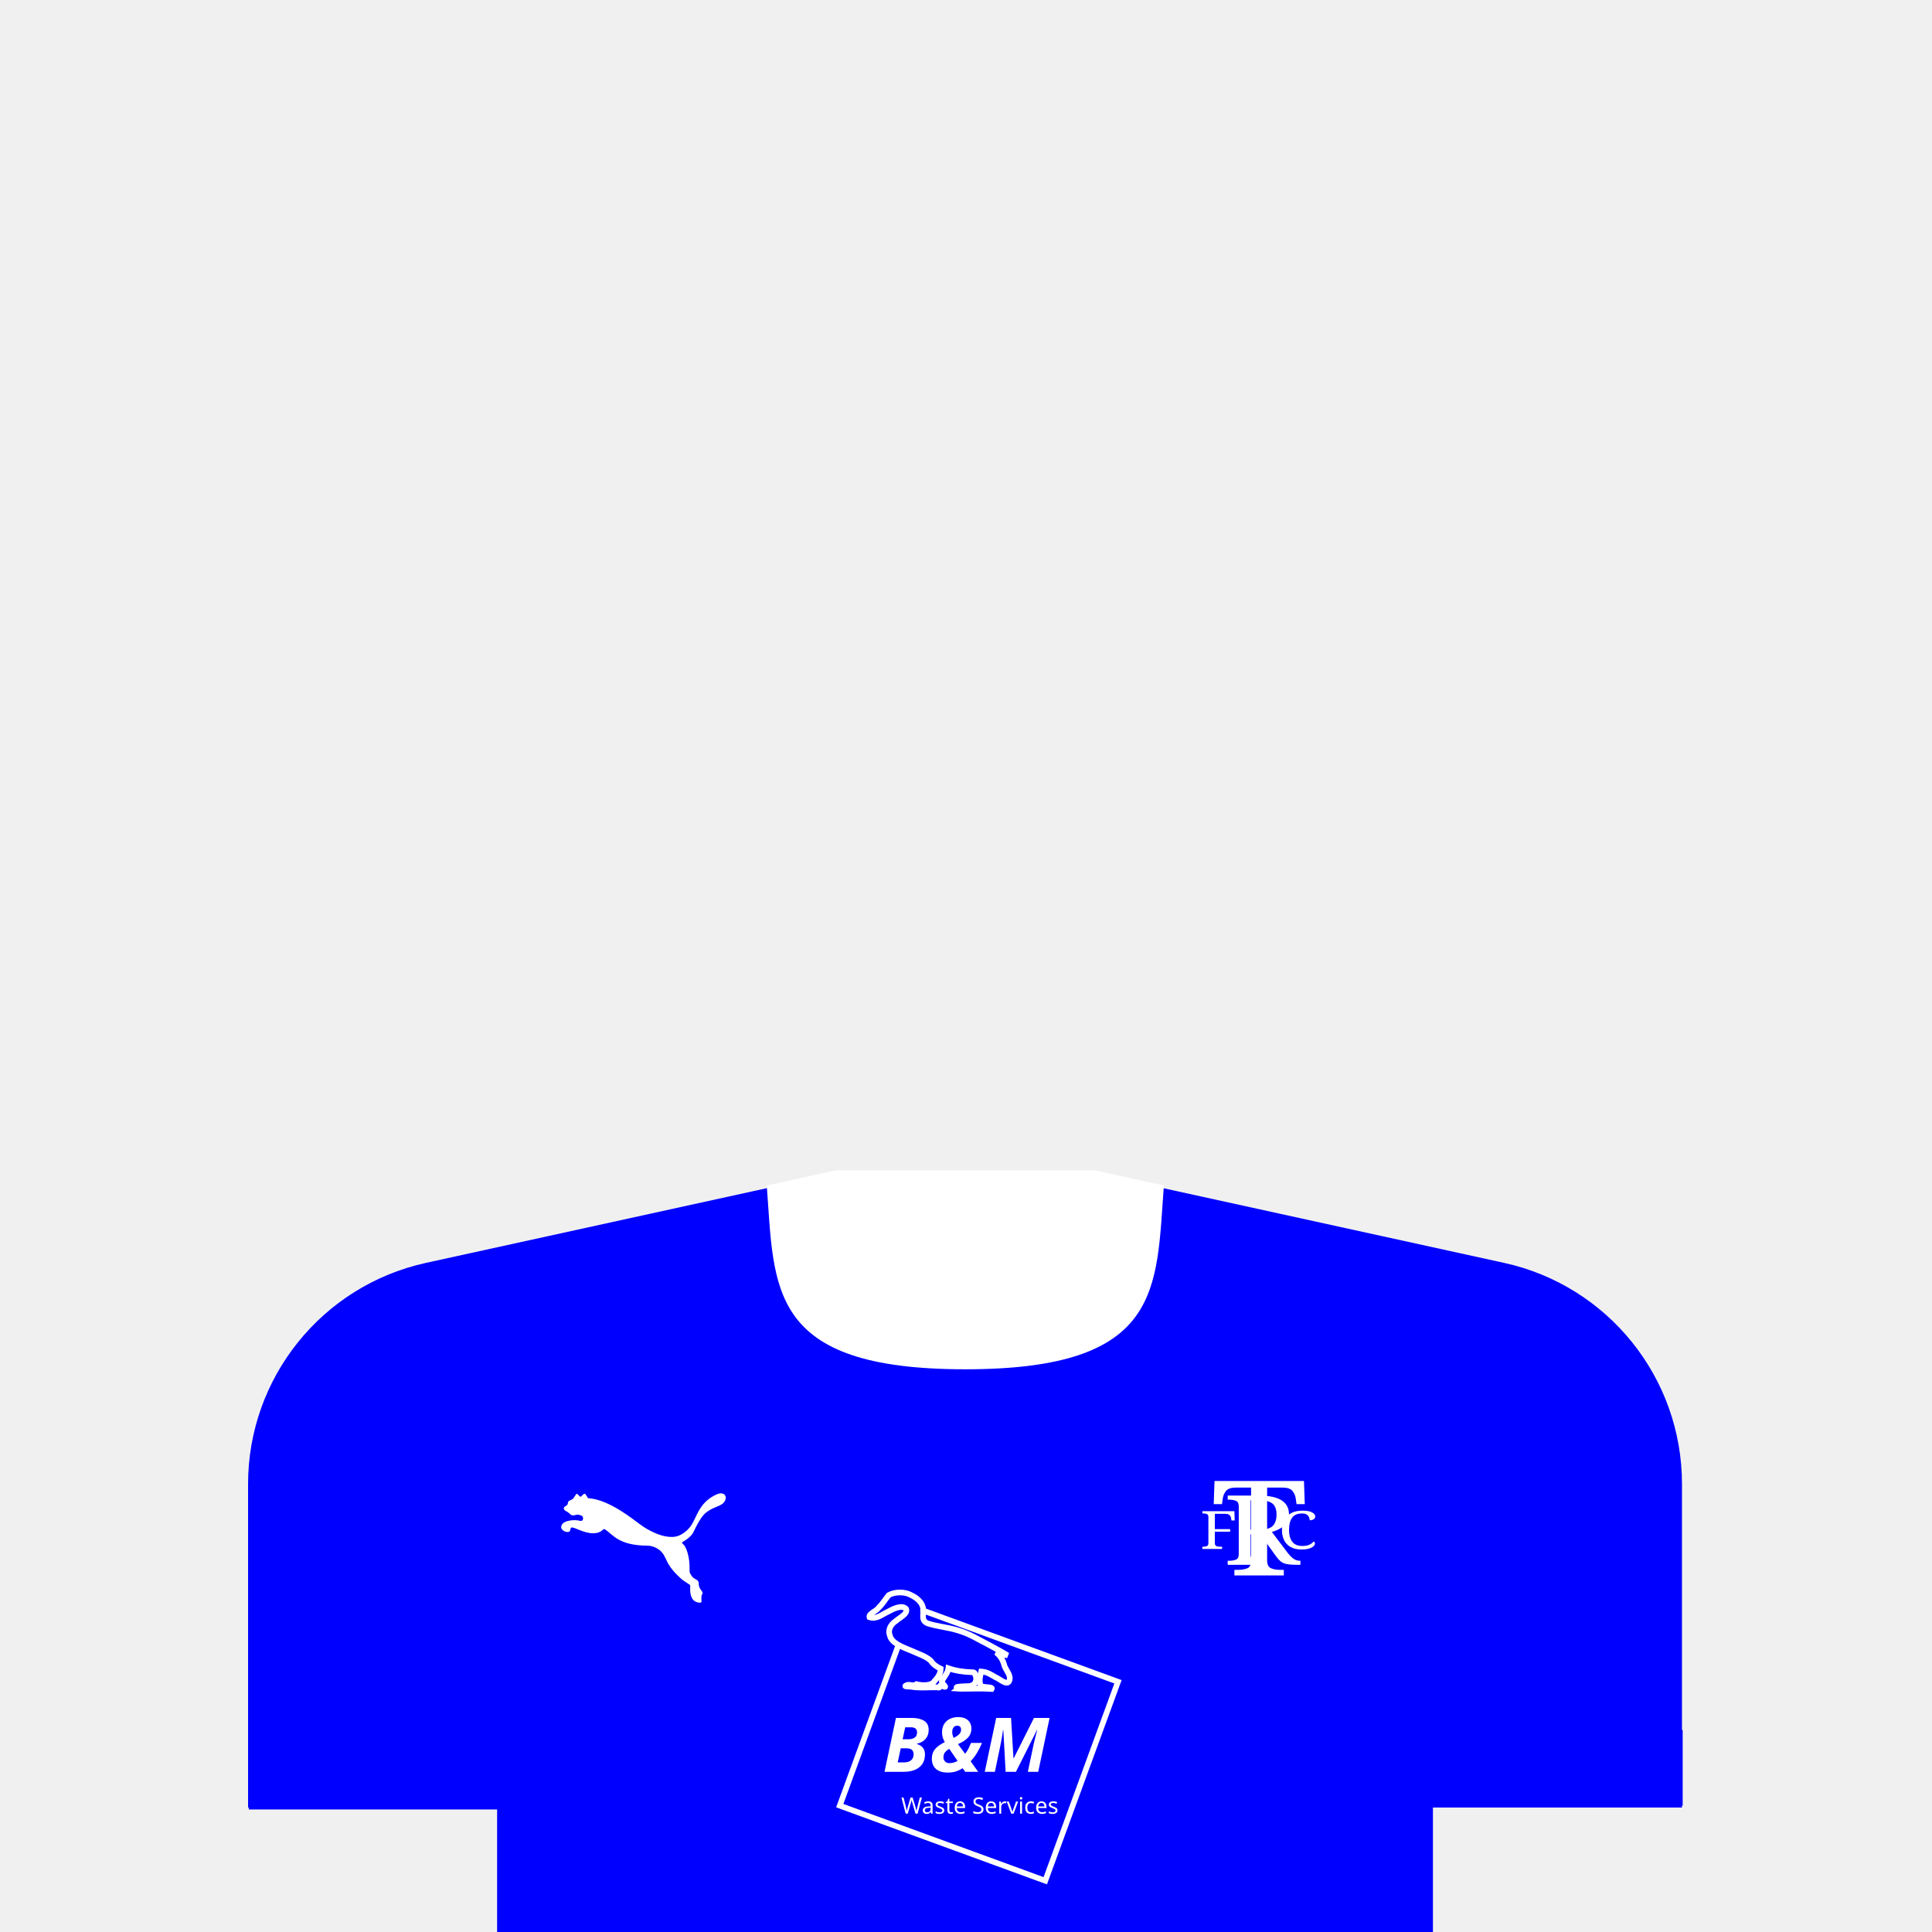
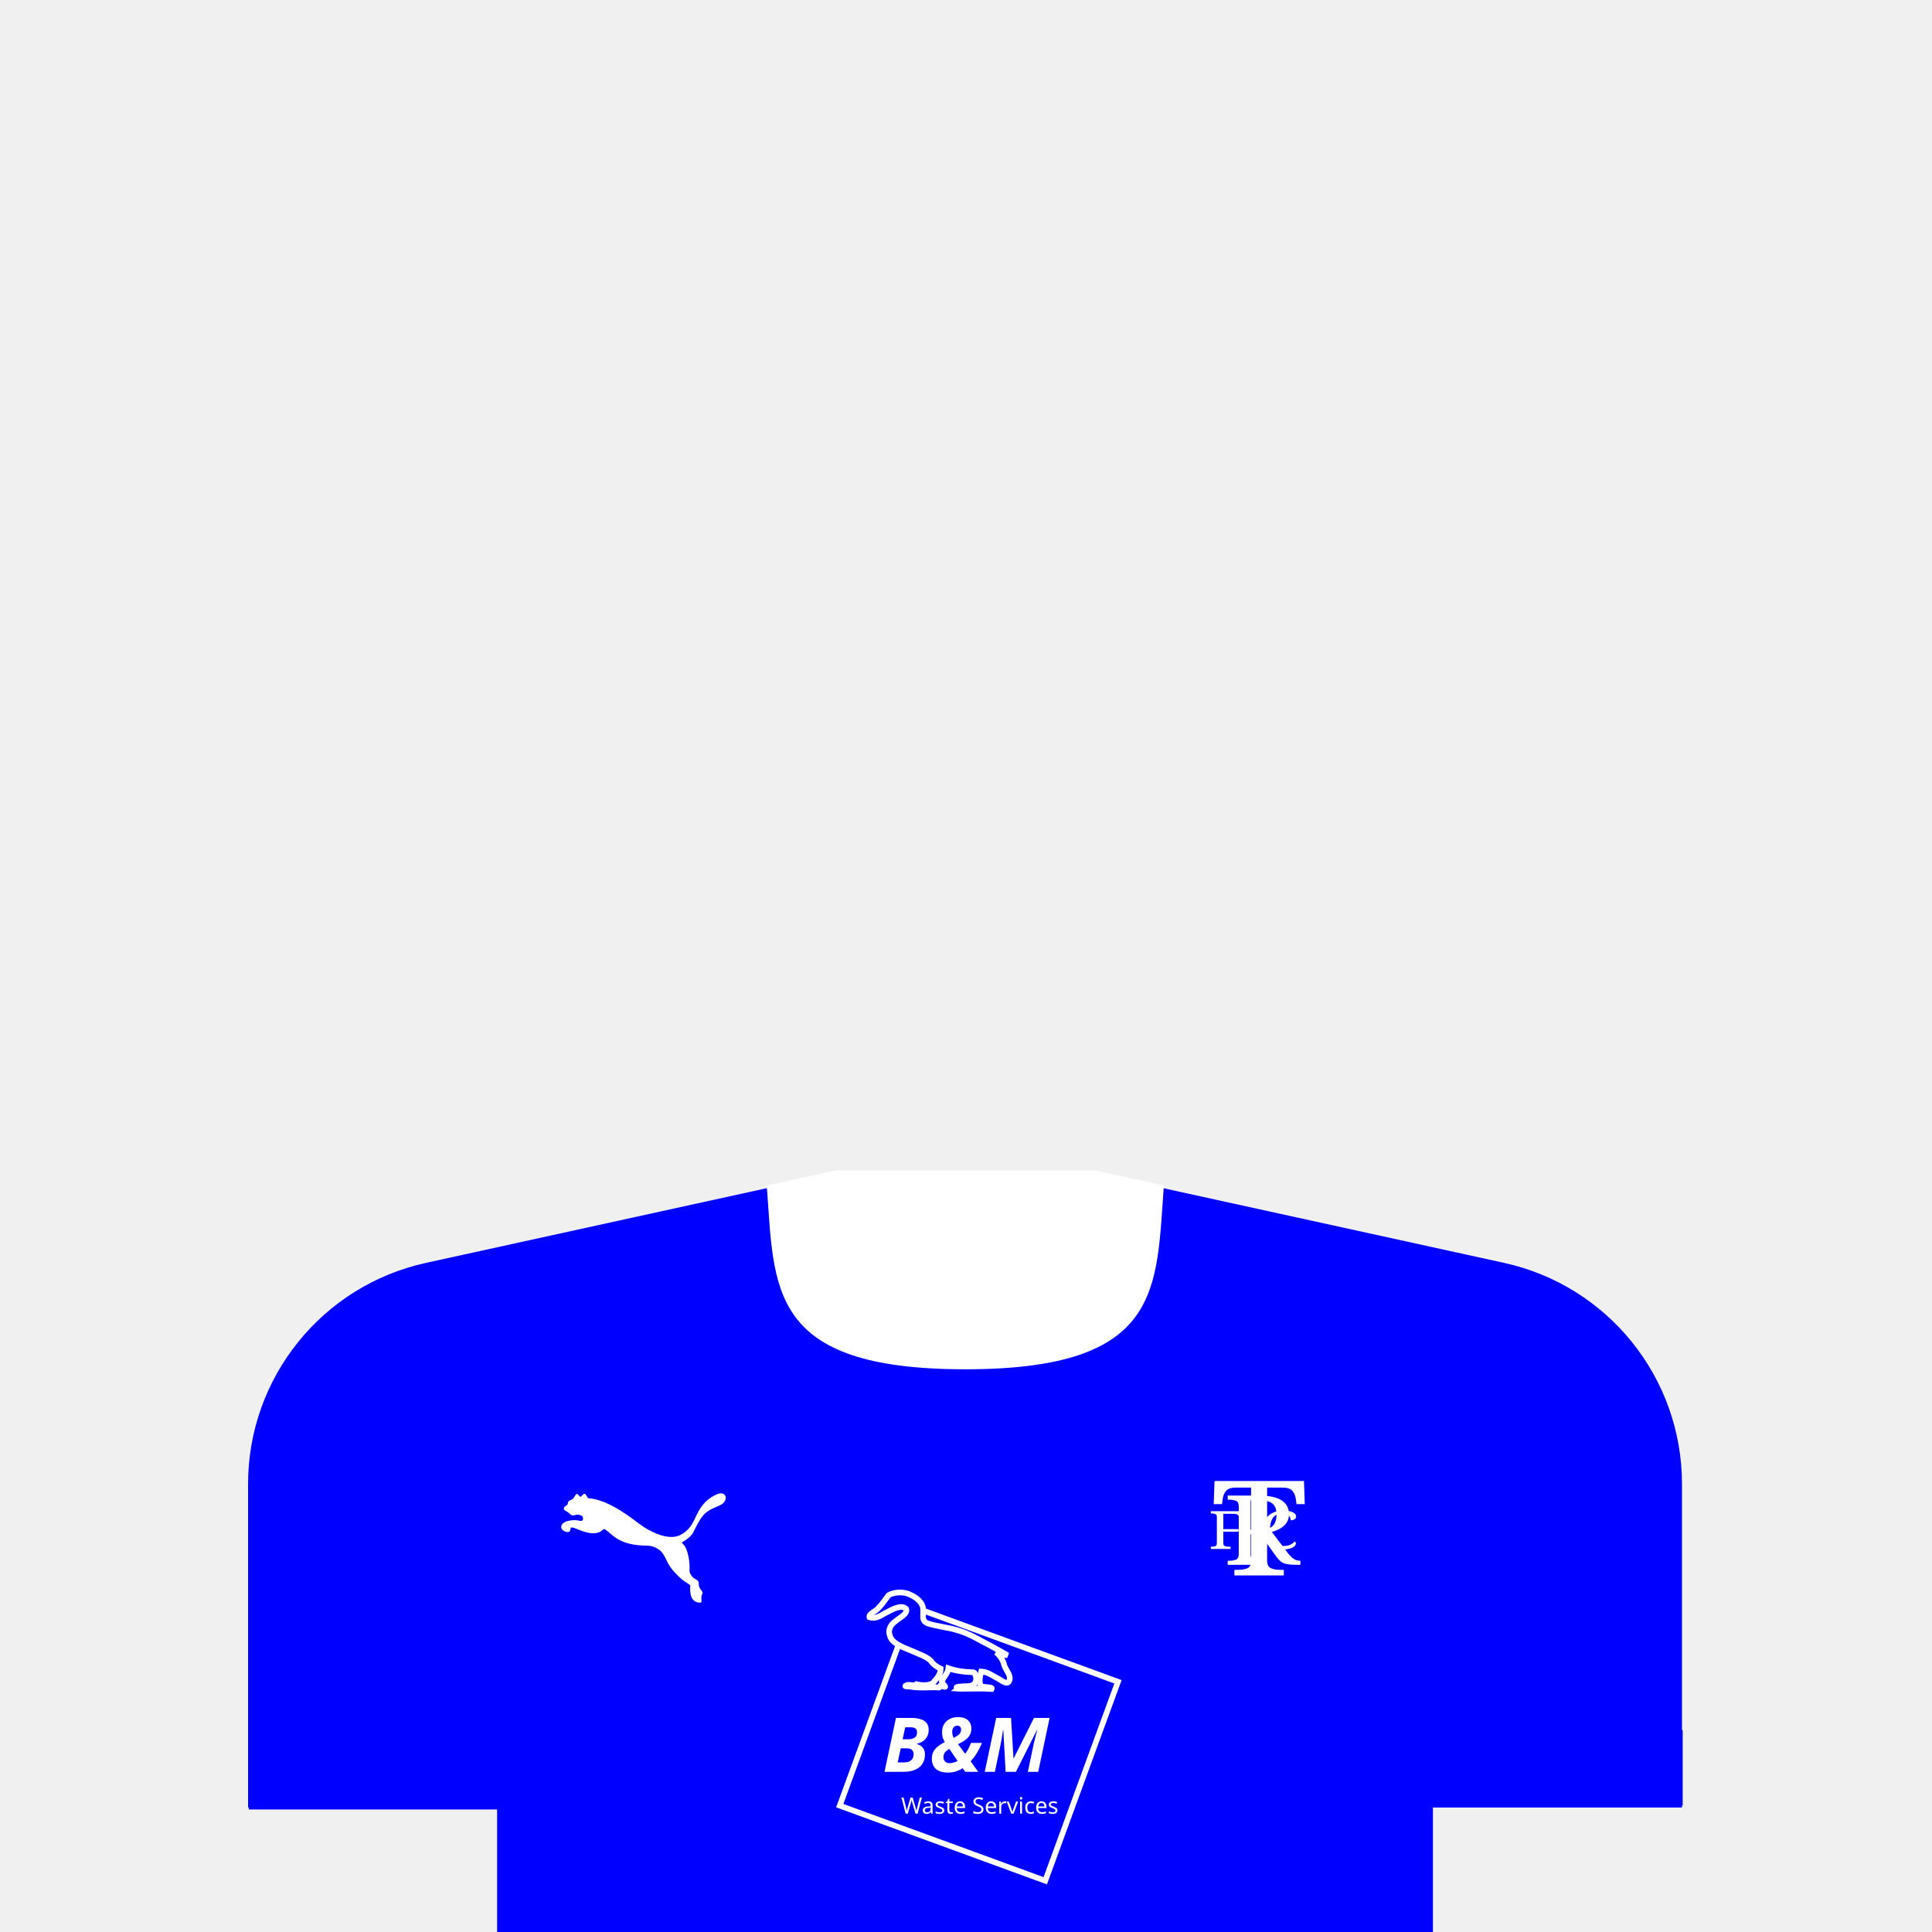
<svg xmlns="http://www.w3.org/2000/svg" width="512" height="512">
  <g id="shirt">
    <g id="chest">
      <path fill="#0000ff" d="m255.742,313.009l44,0l98.846,21.665c27.533,6.035 47.154,30.421 47.154,58.609l0,85.726l-66,0l0,33l-124,0l-124,0l0,-33l-66,0l0,-85.726c0,-28.187 19.621,-52.574 47.154,-58.609l98.846,-21.665l44,0z" />
    </g>
    <g id="left-sleeve">
      <path d="m131.929,479.525l-66,0l0,-20l66,0l0,20z" fill="#0000ff" />
    </g>
    <g id="right-sleeve">
      <path fill="#0000ff" d="m379.927,458.492l66,0l0,20l-66,0l0,-20z" />
    </g>
  </g>
  <g id="collar">
    <path d="m289.981,310.127l-68.322,0l-18.462,4.043c2.075,27.202 0.031,48.706 52.623,48.706s50.548,-21.504 52.623,-48.706l-18.462,-4.043l-0,0z" fill="#ffffff" />
  </g>
  <g>
    <path d="m152.842,395.878c-0.28,0.035 -0.55,0.916 -1.091,1.375c-0.396,0.33 -0.891,0.311 -1.153,0.72c-0.1,0.152 -0.068,0.414 -0.18,0.663c-0.222,0.502 -1,0.546 -1,1.092c-0.003,0.59 0.648,0.702 1.213,1.121c0.441,0.336 0.483,0.568 1.017,0.732c0.456,0.131 1.134,-0.3 1.744,-0.145c0.5,0.127 0.98,0.218 1.094,0.657c0.1,0.405 -0.007,1.032 -0.615,0.959c-0.205,-0.02 -1.093,-0.274 -2.183,-0.175c-1.317,0.128 -2.819,0.494 -2.966,1.746c-0.081,0.699 0.934,1.524 1.914,1.356c0.677,-0.113 0.357,-0.795 0.725,-1.126c0.484,-0.425 3.225,1.48 5.772,1.48c1.073,0 1.871,-0.231 2.663,-0.939c0.074,-0.054 0.164,-0.17 0.279,-0.177c0.108,0.008 0.297,0.098 0.359,0.137c2.051,1.406 3.602,4.228 11.143,4.261c1.061,0.005 2.268,0.437 3.255,1.205c0.88,0.694 1.393,1.774 1.894,2.869c0.755,1.643 2.107,3.241 4.158,5.02c0.112,0.095 1.8,1.215 1.936,1.298c0.02,0.013 0.145,0.265 0.102,0.405c-0.05,1.067 -0.232,4.168 2.479,4.309c0.662,0.029 0.49,-0.369 0.49,-0.642c-0.002,-0.54 -0.117,-1.077 0.216,-1.631c0.456,-0.76 -0.968,-1.11 -0.927,-2.755c0.029,-1.226 -1.179,-1.017 -1.791,-1.952c-0.353,-0.541 -0.667,-0.828 -0.644,-1.49c0.138,-3.725 -0.93,-6.173 -1.462,-6.775c-0.415,-0.454 -0.759,-0.634 -0.38,-0.843c2.263,-1.276 2.776,-2.461 2.776,-2.461c1.203,-2.412 2.285,-4.615 3.777,-5.585c0.3,-0.201 1.071,-0.691 1.544,-0.884c1.392,-0.56 2.125,-0.9 2.53,-1.235c0.639,-0.531 1.146,-1.641 0.532,-2.313c-0.763,-0.83 -2.082,-0.172 -2.663,0.123c-4.159,2.105 -4.772,5.819 -6.213,7.952c-1.15,1.704 -3.018,2.956 -4.689,3.058c-1.252,0.079 -2.603,-0.137 -3.947,-0.64c-3.27,-1.223 -5.058,-2.801 -5.482,-3.08c-0.878,-0.578 -7.697,-6.289 -13.223,-6.522c0,0 -0.686,-1.172 -0.859,-1.19c-0.404,-0.045 -0.818,0.699 -1.114,0.786c-0.277,0.078 -0.746,-0.805 -1.027,-0.766" fill="#ffffff" id="animal" />
  </g>
  <g id="crest">
    <text fill="#ffffff" x="307.101" y="407.818" font-size="75" font-family="'Simonetta', serif" transform="matrix(0.5615237,0,0,0.4673531,148.3617,226.9064) ">T</text>
    <text fill="#ffffff" x="313.101" y="401.818" font-size="55" font-family="'Simonetta', serif" transform="matrix(0.5615237,0,0,0.4673531,148.3617,226.9064) ">R</text>
-     <text fill="#ffffff" x="302.101" y="392.818" font-size="30" font-family="'Simonetta', serif" transform="matrix(0.5615237,0,0,0.4673531,148.3617,226.9064) ">F</text>
-     <text fill="#ffffff" x="339.101" y="392.818" font-size="30" font-family="'Simonetta', serif" transform="matrix(0.5615237,0,0,0.4673531,148.3617,226.9064) ">C</text>
+     <text fill="#ffffff" x="306.101" y="392.818" font-size="30" font-family="'Simonetta', serif" transform="matrix(0.5615237,0,0,0.4673531,148.3617,226.9064) ">F</text>
+     <text fill="#ffffff" x="330.101" y="392.818" font-size="30" font-family="'Simonetta', serif" transform="matrix(0.5615237,0,0,0.4673531,148.3617,226.9064) ">C</text>
  </g>
  <rect stroke="#ffffff" transform="rotate(20.075 259.4109,462.0998) " height="56.137" width="57.983" y="434.032" x="230.419" stroke-width="1.5" fill="none" />
  <text stroke="#ffffff" font-weight="bold" font-style="italic" xml:space="preserve" text-anchor="start" font-family="Arvo, sans-serif" font-size="20" y="469.548" x="233.891" stroke-width="0" fill="#ffffff">B&amp;M</text>
  <path stroke="#ffffff" d="m254.046,447.513c-1.923,-0.623 1.607,-0.628 2.417,-0.671c2.104,-0.024 2.389,-1.562 2.173,-2.541c-0.308,-0.401 -0.007,-1.272 -1.091,-1.142c-2.166,-0.061 -4.308,-0.39 -6.193,-1.044c-0.116,1.101 -1.024,2.108 -1.628,3.148c-0.794,0.527 2.02,2.408 0.061,1.568c-1.269,-0.718 0.009,0.747 -1.566,0.335c-2.138,-0.027 -4.352,0.206 -6.441,-0.106c-0.702,-0.179 -2.899,0.044 -1.298,-0.555c0.909,-0.101 1.705,0.383 2.392,-0.174c1.627,0.41 4.215,0.412 4.806,-0.878c0.983,-0.977 1.585,-2.072 1.622,-3.22c-1.151,-0.54 -2.063,-1.238 -2.586,-2.068c-1.21,-1.215 -3.419,-1.882 -5.23,-2.723c-2.403,-0.953 -5.17,-2.05 -5.64,-3.93c-0.572,-1.394 0.003,-2.922 1.626,-3.979c1.095,-0.954 3.13,-1.841 2.664,-3.151c-1.184,-1.282 -3.743,0.166 -4.905,0.789c-1.4,0.603 -2.906,2.065 -4.818,1.409c-0.241,-0.993 1.922,-1.615 2.455,-2.541c1.102,-1.042 1.755,-2.254 2.659,-3.326c1.635,-0.927 4.339,-0.933 5.955,0.024c2.062,0.978 3.348,2.524 3.146,4.131c0.199,1.11 -0.581,2.556 1.158,3.326c2.514,0.851 5.478,1.055 8.033,1.871c3.196,0.899 5.593,2.52 8.282,3.855c1.655,0.916 3.356,1.804 4.929,2.772c-1.052,-0.192 -2.024,-0.518 -3.031,-0.782c1.303,1.032 1.888,2.302 2.197,3.57c0.507,1.344 1.927,2.659 1.214,4.082c-0.621,1.183 -2.599,-0.731 -3.567,-1.066c-1.106,-0.635 -2.199,-1.421 -3.802,-1.53c-0.289,1.141 -0.587,2.328 -0.257,3.472c0.193,1.012 3.51,0.405 3.029,1.154c-2.779,-0.185 -5.569,-0.029 -8.355,-0.051l-0.413,-0.026l0,0l0,0l0,-0z" stroke-width="1.5" fill="#0000ff" />
  <text xml:space="preserve" text-anchor="start" font-family="Arvo, sans-serif" font-size="6" x="238.812" y="480.644" fill-opacity="null" stroke-width="0" stroke="#ffffff" fill="#ffffff">Waste Services</text>
</svg>
